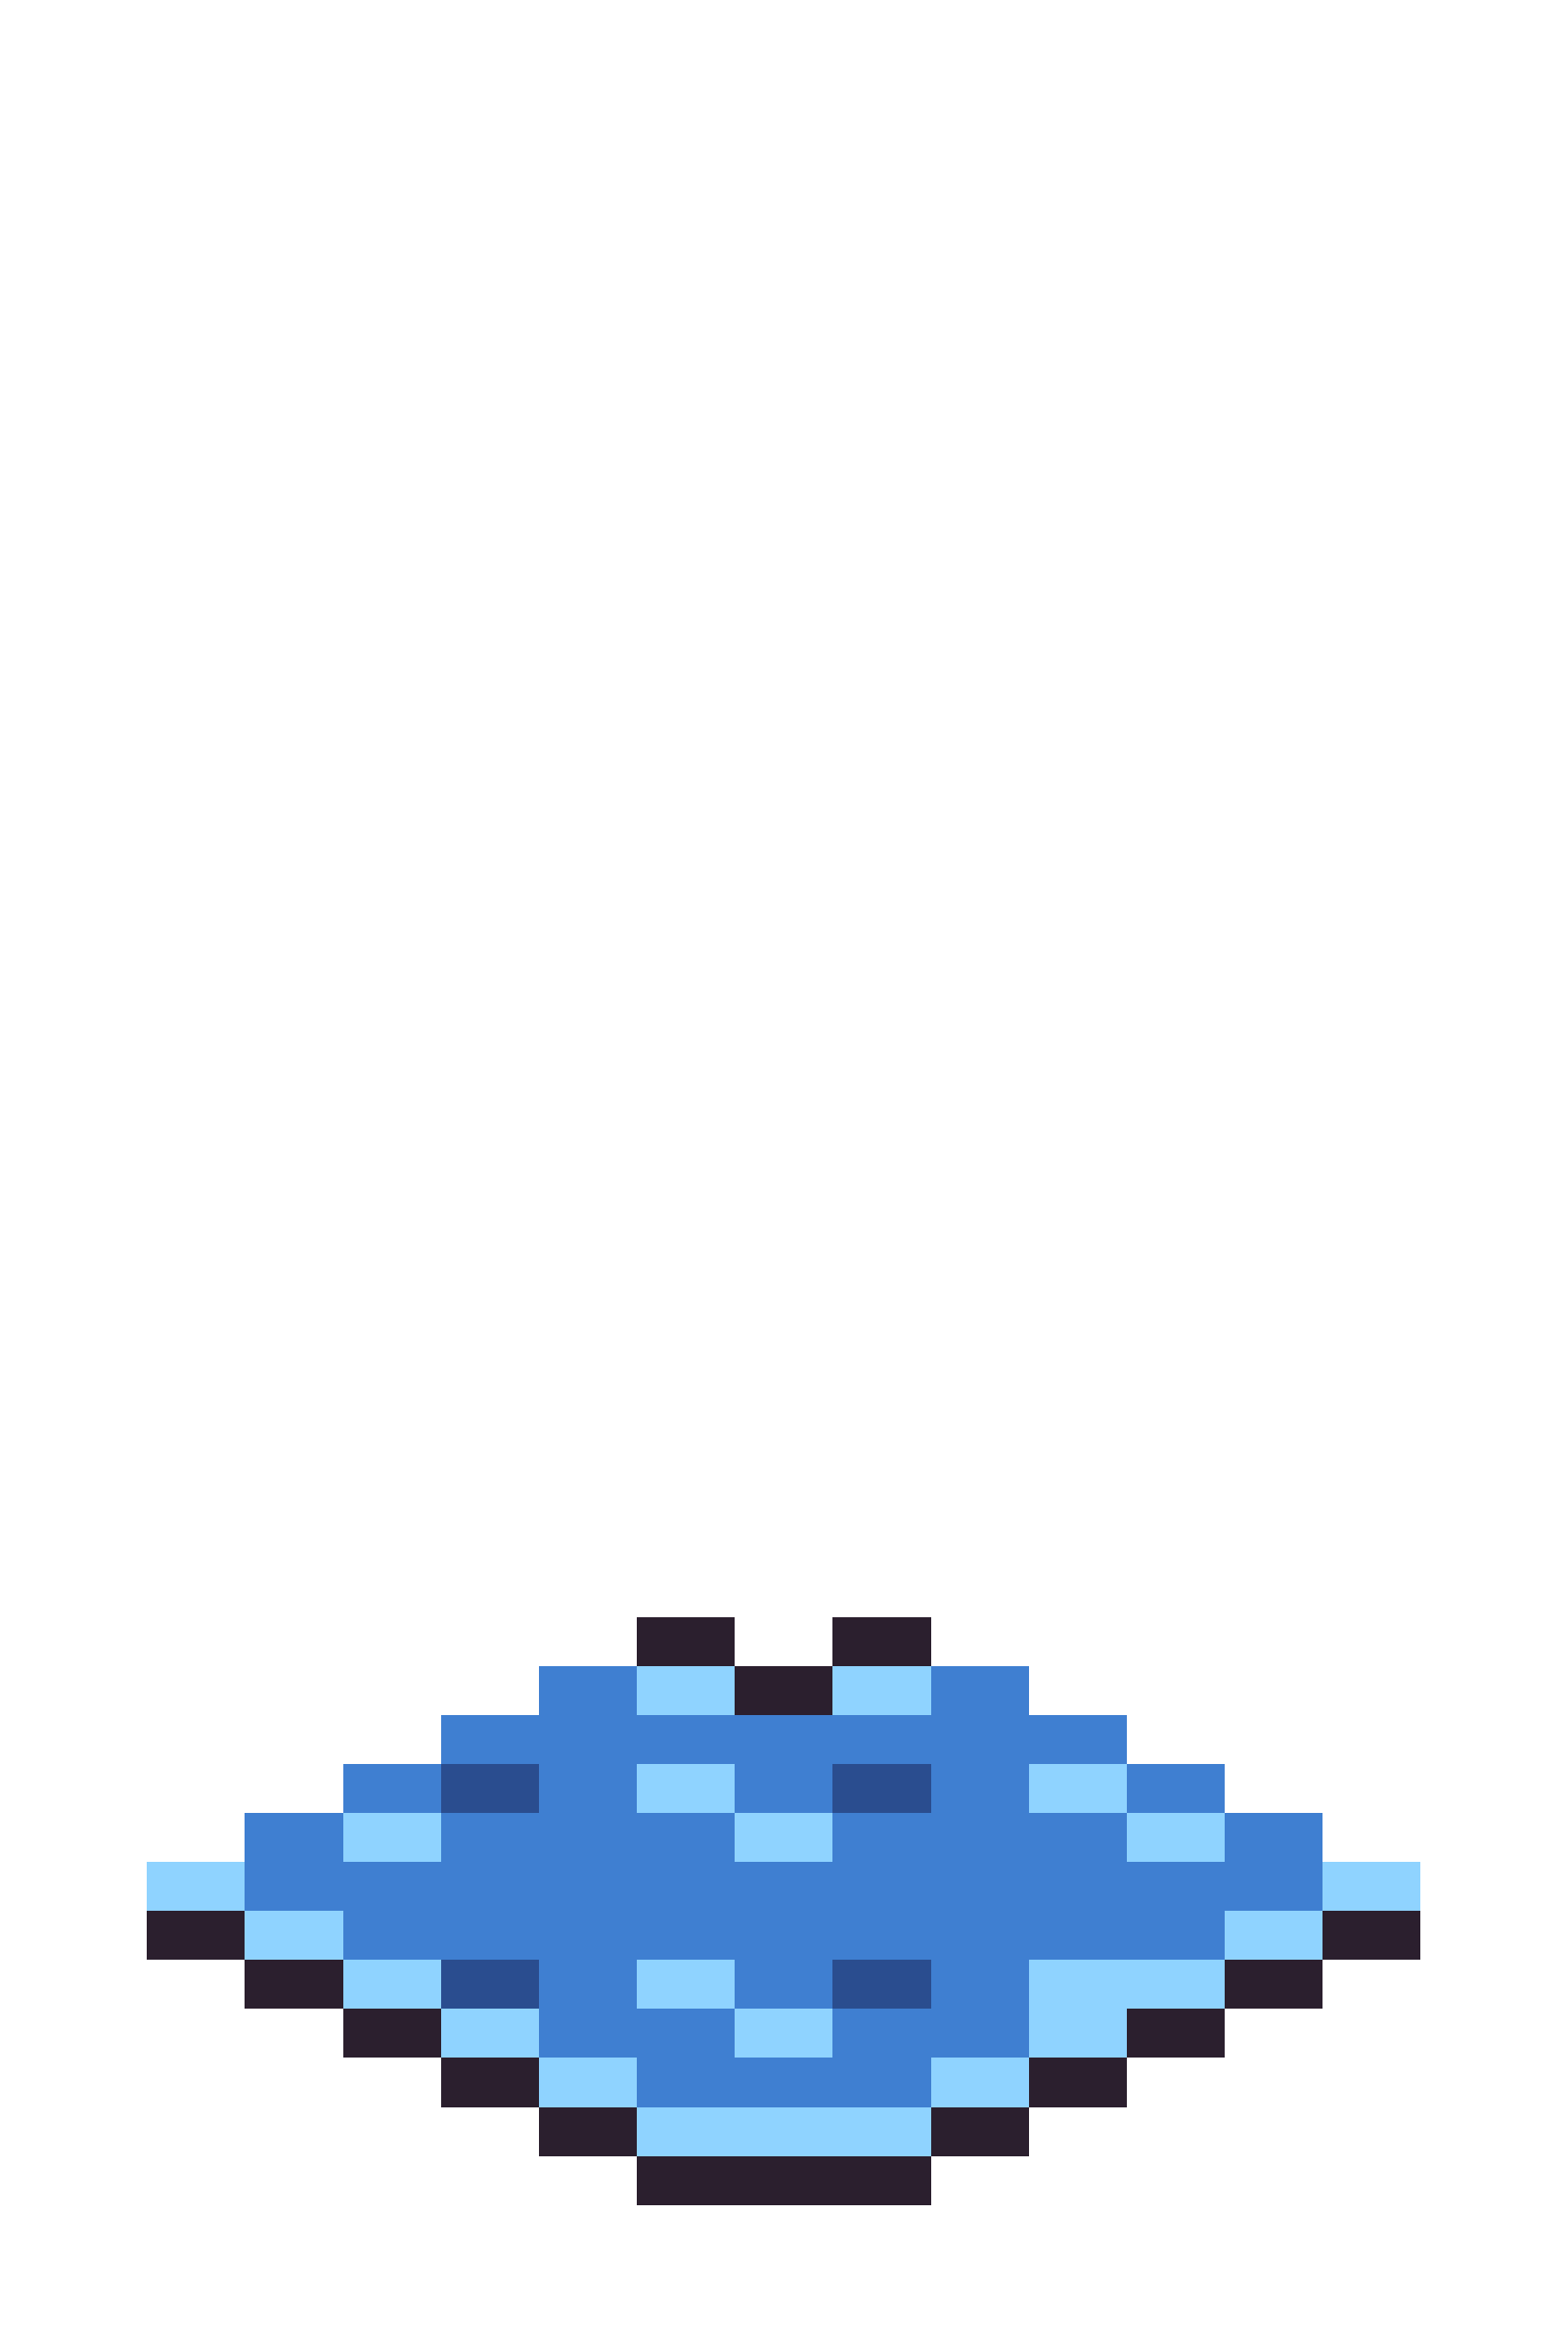
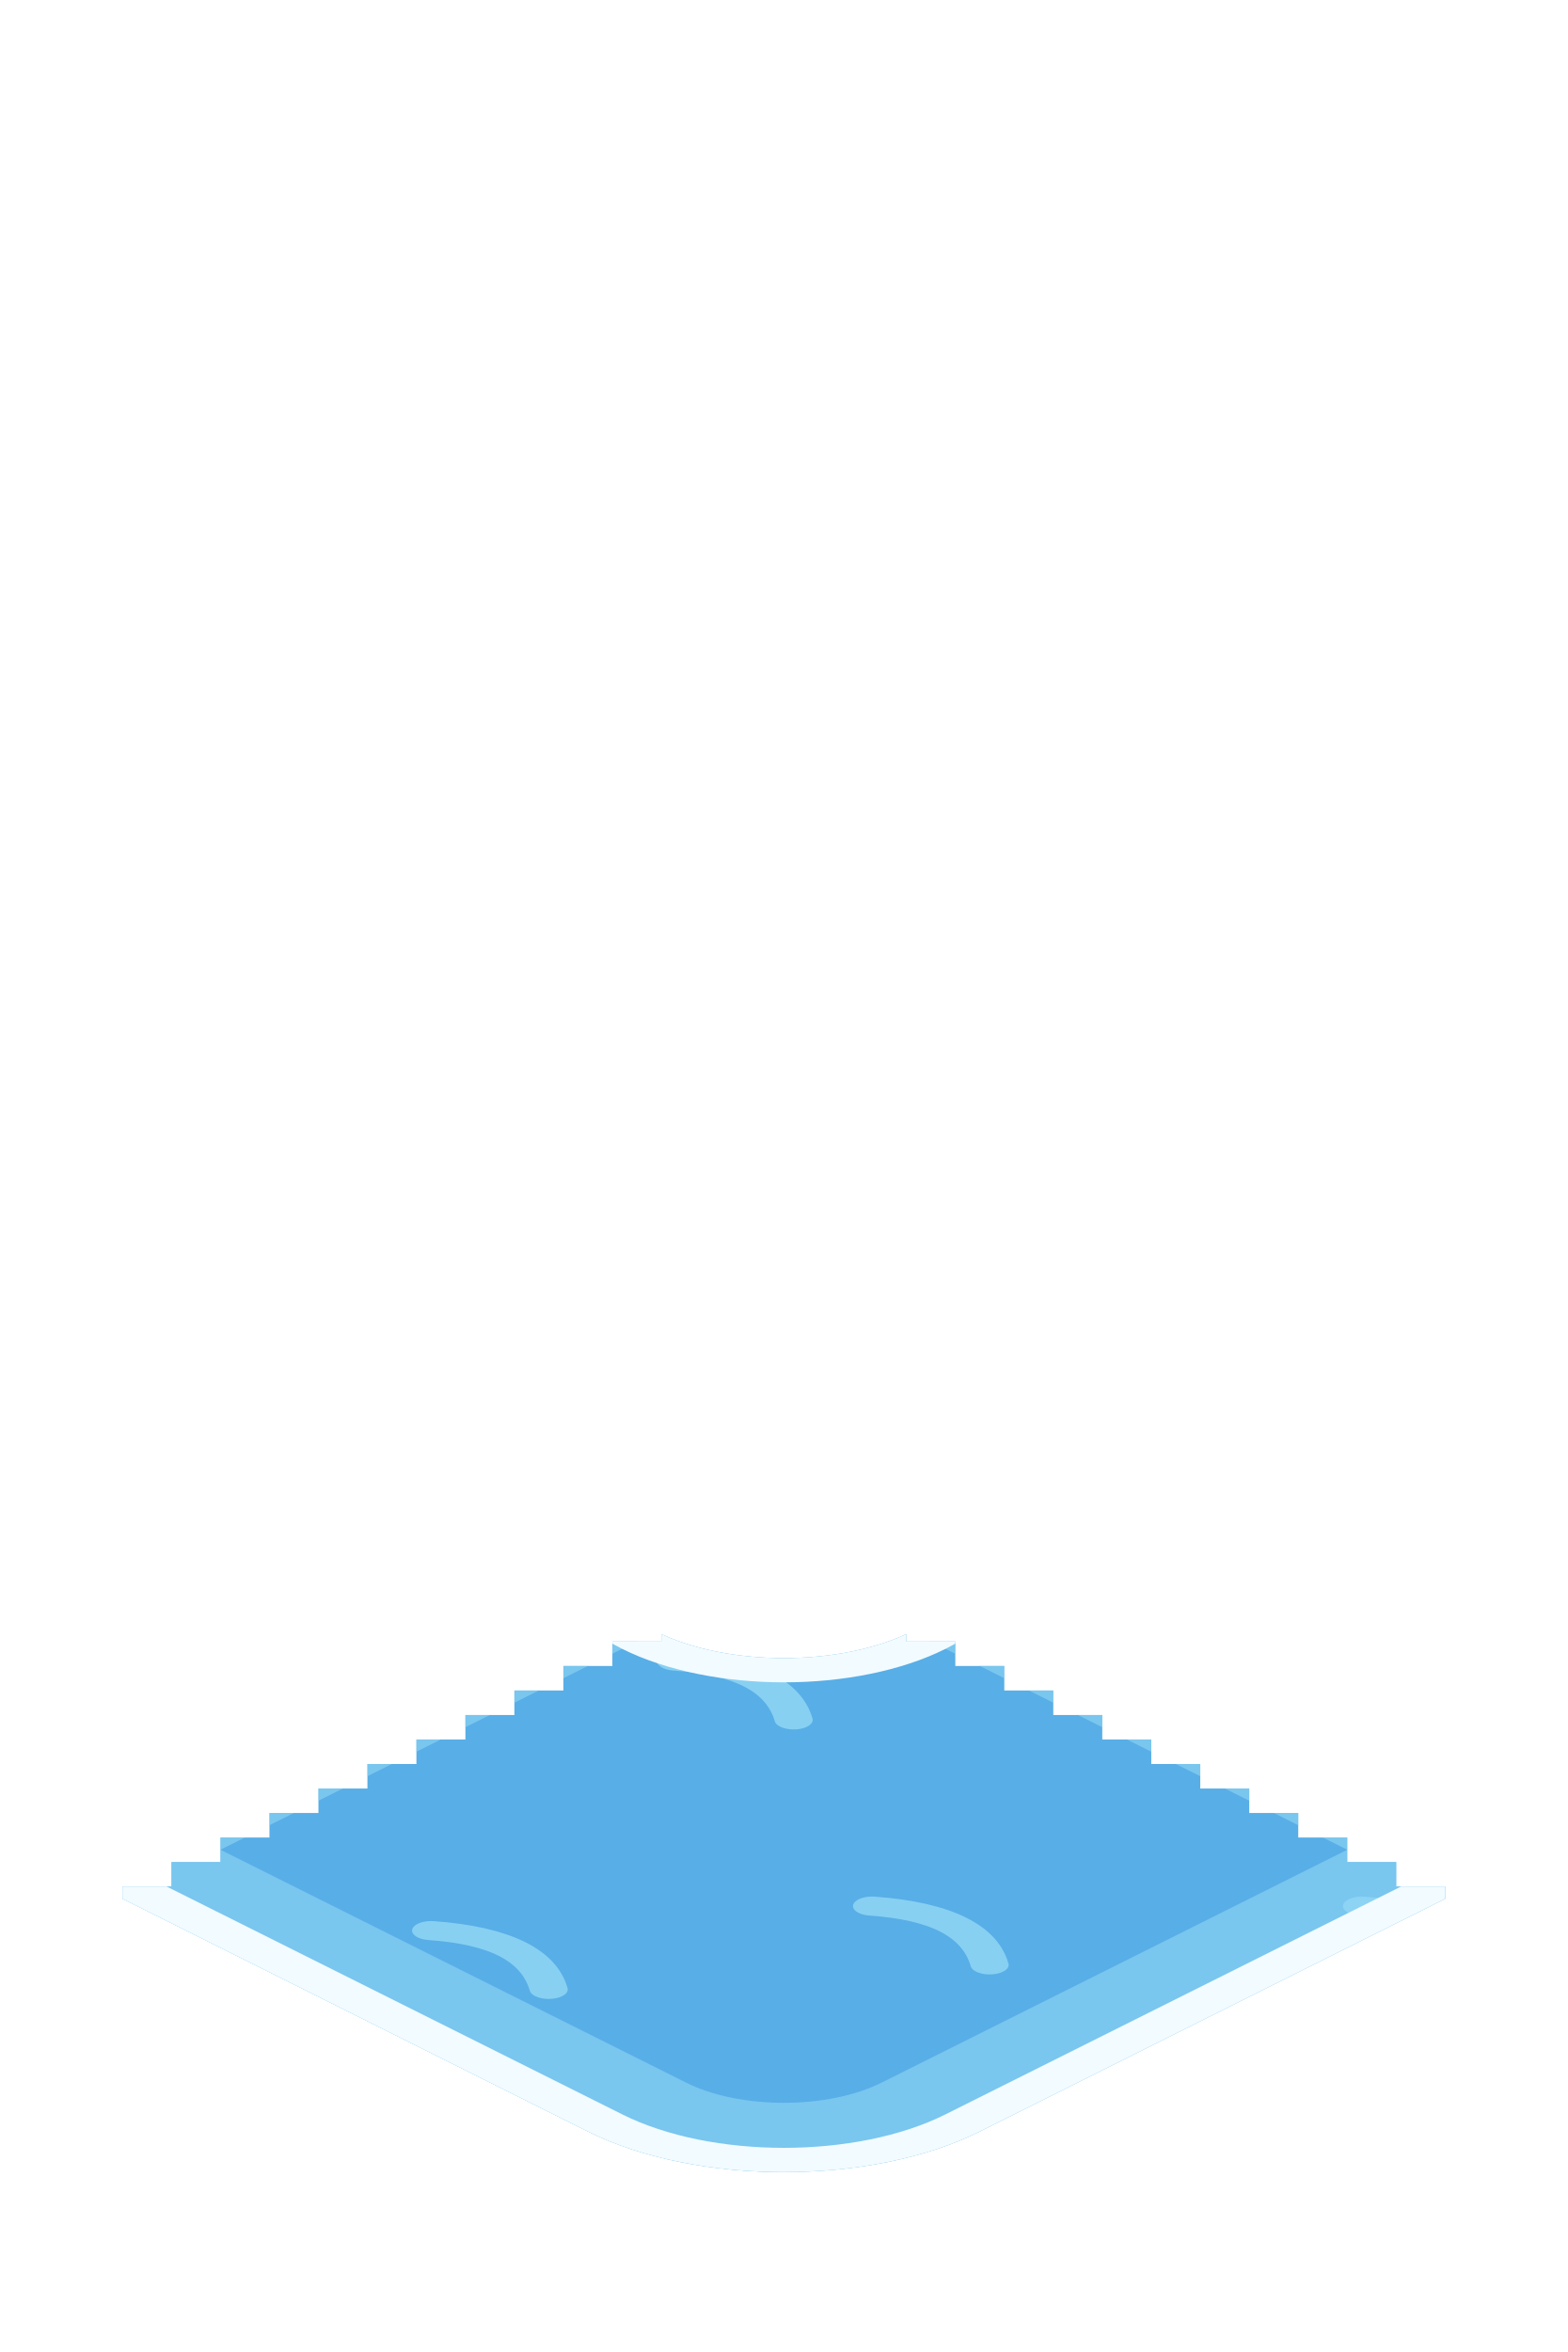
- <svg xmlns="http://www.w3.org/2000/svg" viewBox="0 0 32 48" width="32" height="48" shape-rendering="crispEdges">
-   <rect x="13" y="33" width="2" height="1" fill="#2b1f2e" />
-   <rect x="17" y="33" width="2" height="1" fill="#2b1f2e" />
-   <rect x="11" y="34" width="2" height="1" fill="#3f7fd1" />
-   <rect x="13" y="34" width="2" height="1" fill="#8fd3ff" />
-   <rect x="15" y="34" width="2" height="1" fill="#2b1f2e" />
-   <rect x="17" y="34" width="2" height="1" fill="#8fd3ff" />
-   <rect x="19" y="34" width="2" height="1" fill="#3f7fd1" />
-   <rect x="9" y="35" width="14" height="1" fill="#3f7fd1" />
-   <rect x="7" y="36" width="2" height="1" fill="#3f7fd1" />
-   <rect x="9" y="36" width="2" height="1" fill="#2a4d8f" />
-   <rect x="11" y="36" width="2" height="1" fill="#3f7fd1" />
-   <rect x="13" y="36" width="2" height="1" fill="#8fd3ff" />
-   <rect x="15" y="36" width="2" height="1" fill="#3f7fd1" />
-   <rect x="17" y="36" width="2" height="1" fill="#2a4d8f" />
-   <rect x="19" y="36" width="2" height="1" fill="#3f7fd1" />
-   <rect x="21" y="36" width="2" height="1" fill="#8fd3ff" />
-   <rect x="23" y="36" width="2" height="1" fill="#3f7fd1" />
-   <rect x="5" y="37" width="2" height="1" fill="#3f7fd1" />
-   <rect x="7" y="37" width="2" height="1" fill="#8fd3ff" />
-   <rect x="9" y="37" width="6" height="1" fill="#3f7fd1" />
-   <rect x="15" y="37" width="2" height="1" fill="#8fd3ff" />
-   <rect x="17" y="37" width="6" height="1" fill="#3f7fd1" />
-   <rect x="23" y="37" width="2" height="1" fill="#8fd3ff" />
-   <rect x="25" y="37" width="2" height="1" fill="#3f7fd1" />
-   <rect x="3" y="38" width="2" height="1" fill="#8fd3ff" />
-   <rect x="5" y="38" width="22" height="1" fill="#3f7fd1" />
-   <rect x="27" y="38" width="2" height="1" fill="#8fd3ff" />
-   <rect x="3" y="39" width="2" height="1" fill="#2b1f2e" />
-   <rect x="5" y="39" width="2" height="1" fill="#8fd3ff" />
-   <rect x="7" y="39" width="18" height="1" fill="#3f7fd1" />
-   <rect x="25" y="39" width="2" height="1" fill="#8fd3ff" />
-   <rect x="27" y="39" width="2" height="1" fill="#2b1f2e" />
-   <rect x="5" y="40" width="2" height="1" fill="#2b1f2e" />
-   <rect x="7" y="40" width="2" height="1" fill="#8fd3ff" />
-   <rect x="9" y="40" width="2" height="1" fill="#2a4d8f" />
-   <rect x="11" y="40" width="2" height="1" fill="#3f7fd1" />
-   <rect x="13" y="40" width="2" height="1" fill="#8fd3ff" />
-   <rect x="15" y="40" width="2" height="1" fill="#3f7fd1" />
-   <rect x="17" y="40" width="2" height="1" fill="#2a4d8f" />
-   <rect x="19" y="40" width="2" height="1" fill="#3f7fd1" />
-   <rect x="21" y="40" width="4" height="1" fill="#8fd3ff" />
-   <rect x="25" y="40" width="2" height="1" fill="#2b1f2e" />
-   <rect x="7" y="41" width="2" height="1" fill="#2b1f2e" />
-   <rect x="9" y="41" width="2" height="1" fill="#8fd3ff" />
-   <rect x="11" y="41" width="4" height="1" fill="#3f7fd1" />
-   <rect x="15" y="41" width="2" height="1" fill="#8fd3ff" />
-   <rect x="17" y="41" width="4" height="1" fill="#3f7fd1" />
-   <rect x="21" y="41" width="2" height="1" fill="#8fd3ff" />
-   <rect x="23" y="41" width="2" height="1" fill="#2b1f2e" />
-   <rect x="9" y="42" width="2" height="1" fill="#2b1f2e" />
-   <rect x="11" y="42" width="2" height="1" fill="#8fd3ff" />
-   <rect x="13" y="42" width="6" height="1" fill="#3f7fd1" />
-   <rect x="19" y="42" width="2" height="1" fill="#8fd3ff" />
-   <rect x="21" y="42" width="2" height="1" fill="#2b1f2e" />
-   <rect x="11" y="43" width="2" height="1" fill="#2b1f2e" />
-   <rect x="13" y="43" width="6" height="1" fill="#8fd3ff" />
-   <rect x="19" y="43" width="2" height="1" fill="#2b1f2e" />
-   <rect x="13" y="44" width="6" height="1" fill="#2b1f2e" />
+ <svg xmlns="http://www.w3.org/2000/svg" viewBox="0 0 32 48" width="32" height="48">
+   <defs>
+     <clipPath id="cell">
+       <rect x="15.5" y="32" width="1" height="0.5" />
+       <rect x="14.5" y="32.5" width="3" height="0.5" />
+       <rect x="13.5" y="33" width="5" height="0.5" />
+       <rect x="12.5" y="33.5" width="7" height="0.5" />
+       <rect x="11.5" y="34" width="9" height="0.5" />
+       <rect x="10.5" y="34.5" width="11" height="0.5" />
+       <rect x="9.5" y="35" width="13" height="0.5" />
+       <rect x="8.5" y="35.5" width="15" height="0.5" />
+       <rect x="7.5" y="36" width="17" height="0.5" />
+       <rect x="6.5" y="36.5" width="19" height="0.5" />
+       <rect x="5.5" y="37" width="21" height="0.5" />
+       <rect x="4.5" y="37.5" width="23" height="0.5" />
+       <rect x="3.5" y="38" width="25" height="0.5" />
+       <rect x="2.5" y="38.5" width="27" height="0.5" />
+       <rect x="1.5" y="39" width="29" height="0.5" />
+       <rect x="0.5" y="39.5" width="31" height="0.5" />
+       <rect x="0.5" y="40" width="31" height="0.5" />
+       <rect x="1.5" y="40.5" width="29" height="0.5" />
+       <rect x="2.5" y="41" width="27" height="0.5" />
+       <rect x="3.5" y="41.5" width="25" height="0.5" />
+       <rect x="4.5" y="42" width="23" height="0.5" />
+       <rect x="5.5" y="42.5" width="21" height="0.5" />
+       <rect x="6.5" y="43" width="19" height="0.5" />
+       <rect x="7.5" y="43.5" width="17" height="0.5" />
+       <rect x="8.5" y="44" width="15" height="0.5" />
+       <rect x="9.5" y="44.5" width="13" height="0.5" />
+       <rect x="10.5" y="45" width="11" height="0.5" />
+       <rect x="11.5" y="45.5" width="9" height="0.5" />
+       <rect x="12.5" y="46" width="7" height="0.5" />
+       <rect x="13.5" y="46.5" width="5" height="0.5" />
+       <rect x="14.5" y="47" width="3" height="0.5" />
+       <rect x="15.5" y="47.5" width="1" height="0.5" />
+     </clipPath>
+     <clipPath id="body">
+       <path d="M-2.00 -2.00 L13.50 -2.00 L13.50 9.50 A4 4 0 0 1 9.50 13.50 L-2.00 13.50 Z" />
+     </clipPath>
+     <clipPath id="wet">
+       <path d="M-2.60 0.00 a2.6 2.6 0 1 0 5.2 0 a2.6 2.6 0 1 0 -5.2 0  M-9 -9 h34 v34 h-34 z" clip-rule="evenodd" transform="matrix(1 0.5 -1 0.5 16 32)" />
+     </clipPath>
+   </defs>
+   <g clip-path="url(#cell)">
+     <g clip-path="url(#wet)">
+       <g transform="matrix(1 0.5 -1 0.5 16 32)">
+         <path d="M-2.00 -2.00 L13.50 -2.00 L13.50 9.50 A4 4 0 0 1 9.50 13.50 L-2.00 13.50 Z" fill="#58aee6" />
+         <g clip-path="url(#body)">
+           <path d="M0.80 3.00 q1.2 -0.9 2.4 0" stroke="#8fd6f5" stroke-width="0.55" fill="none" stroke-linecap="round" opacity="0.85" />
+           <path d="M7.80 6.00 q1.2 -0.9 2.4 0" stroke="#8fd6f5" stroke-width="0.55" fill="none" stroke-linecap="round" opacity="0.85" />
+           <path d="M3.80 11.00 q1.2 -0.9 2.4 0" stroke="#8fd6f5" stroke-width="0.55" fill="none" stroke-linecap="round" opacity="0.85" />
+           <path d="M10.80 13.00 q1.2 -0.9 2.4 0" stroke="#8fd6f5" stroke-width="0.55" fill="none" stroke-linecap="round" opacity="0.85" />
+           <path d="M12.80 1.00 q1.2 -0.9 2.4 0" stroke="#8fd6f5" stroke-width="0.55" fill="none" stroke-linecap="round" opacity="0.85" />
+           <path d="M-2.00 -2.00 L13.50 -2.00 L13.50 9.50 A4 4 0 0 1 9.50 13.50 L-2.00 13.50 Z" fill="none" stroke="#8fd6f5" stroke-width="4" opacity="0.6" />
+           <path d="M-2.00 -2.00 L13.50 -2.00 L13.50 9.50 A4 4 0 0 1 9.50 13.50 L-2.00 13.50 Z" fill="none" stroke="#f2fbff" stroke-width="1.4" />
+           <path d="M-2.60 0.00 a2.6 2.6 0 1 0 5.2 0 a2.6 2.6 0 1 0 -5.2 0 " fill="none" stroke="#f2fbff" stroke-width="1.4" />
+         </g>
+       </g>
+     </g>
+   </g>
</svg>
